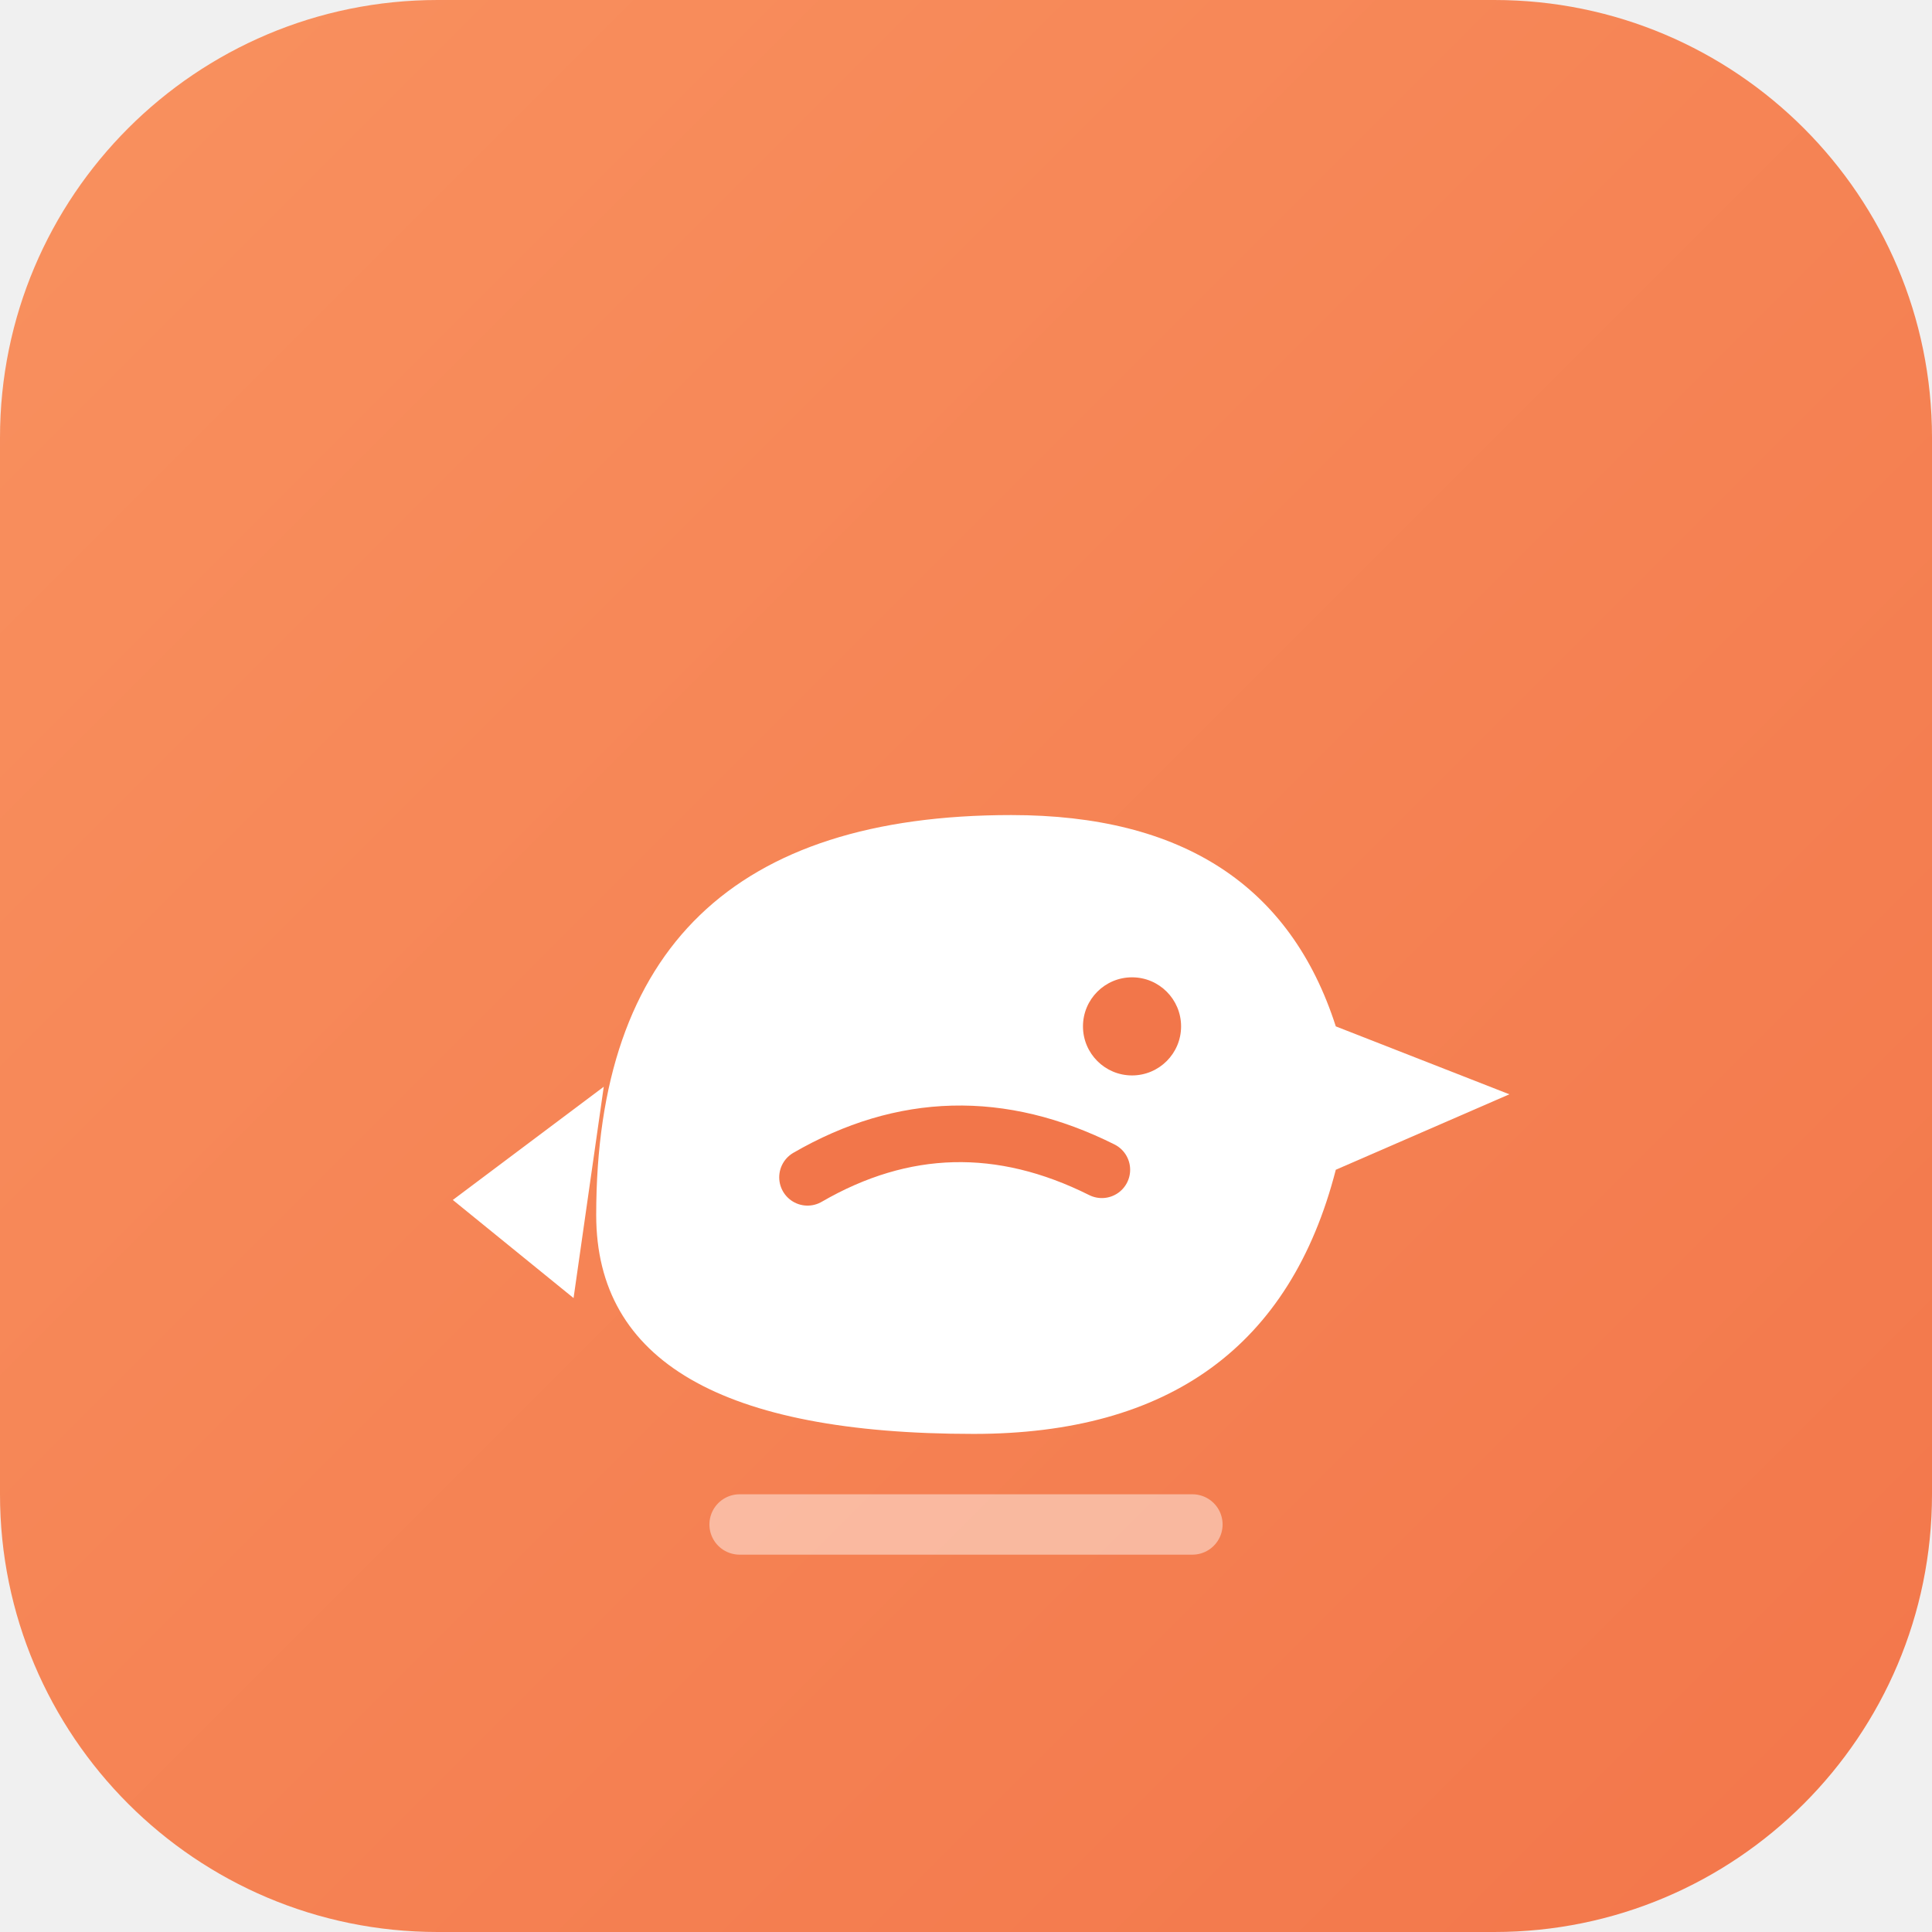
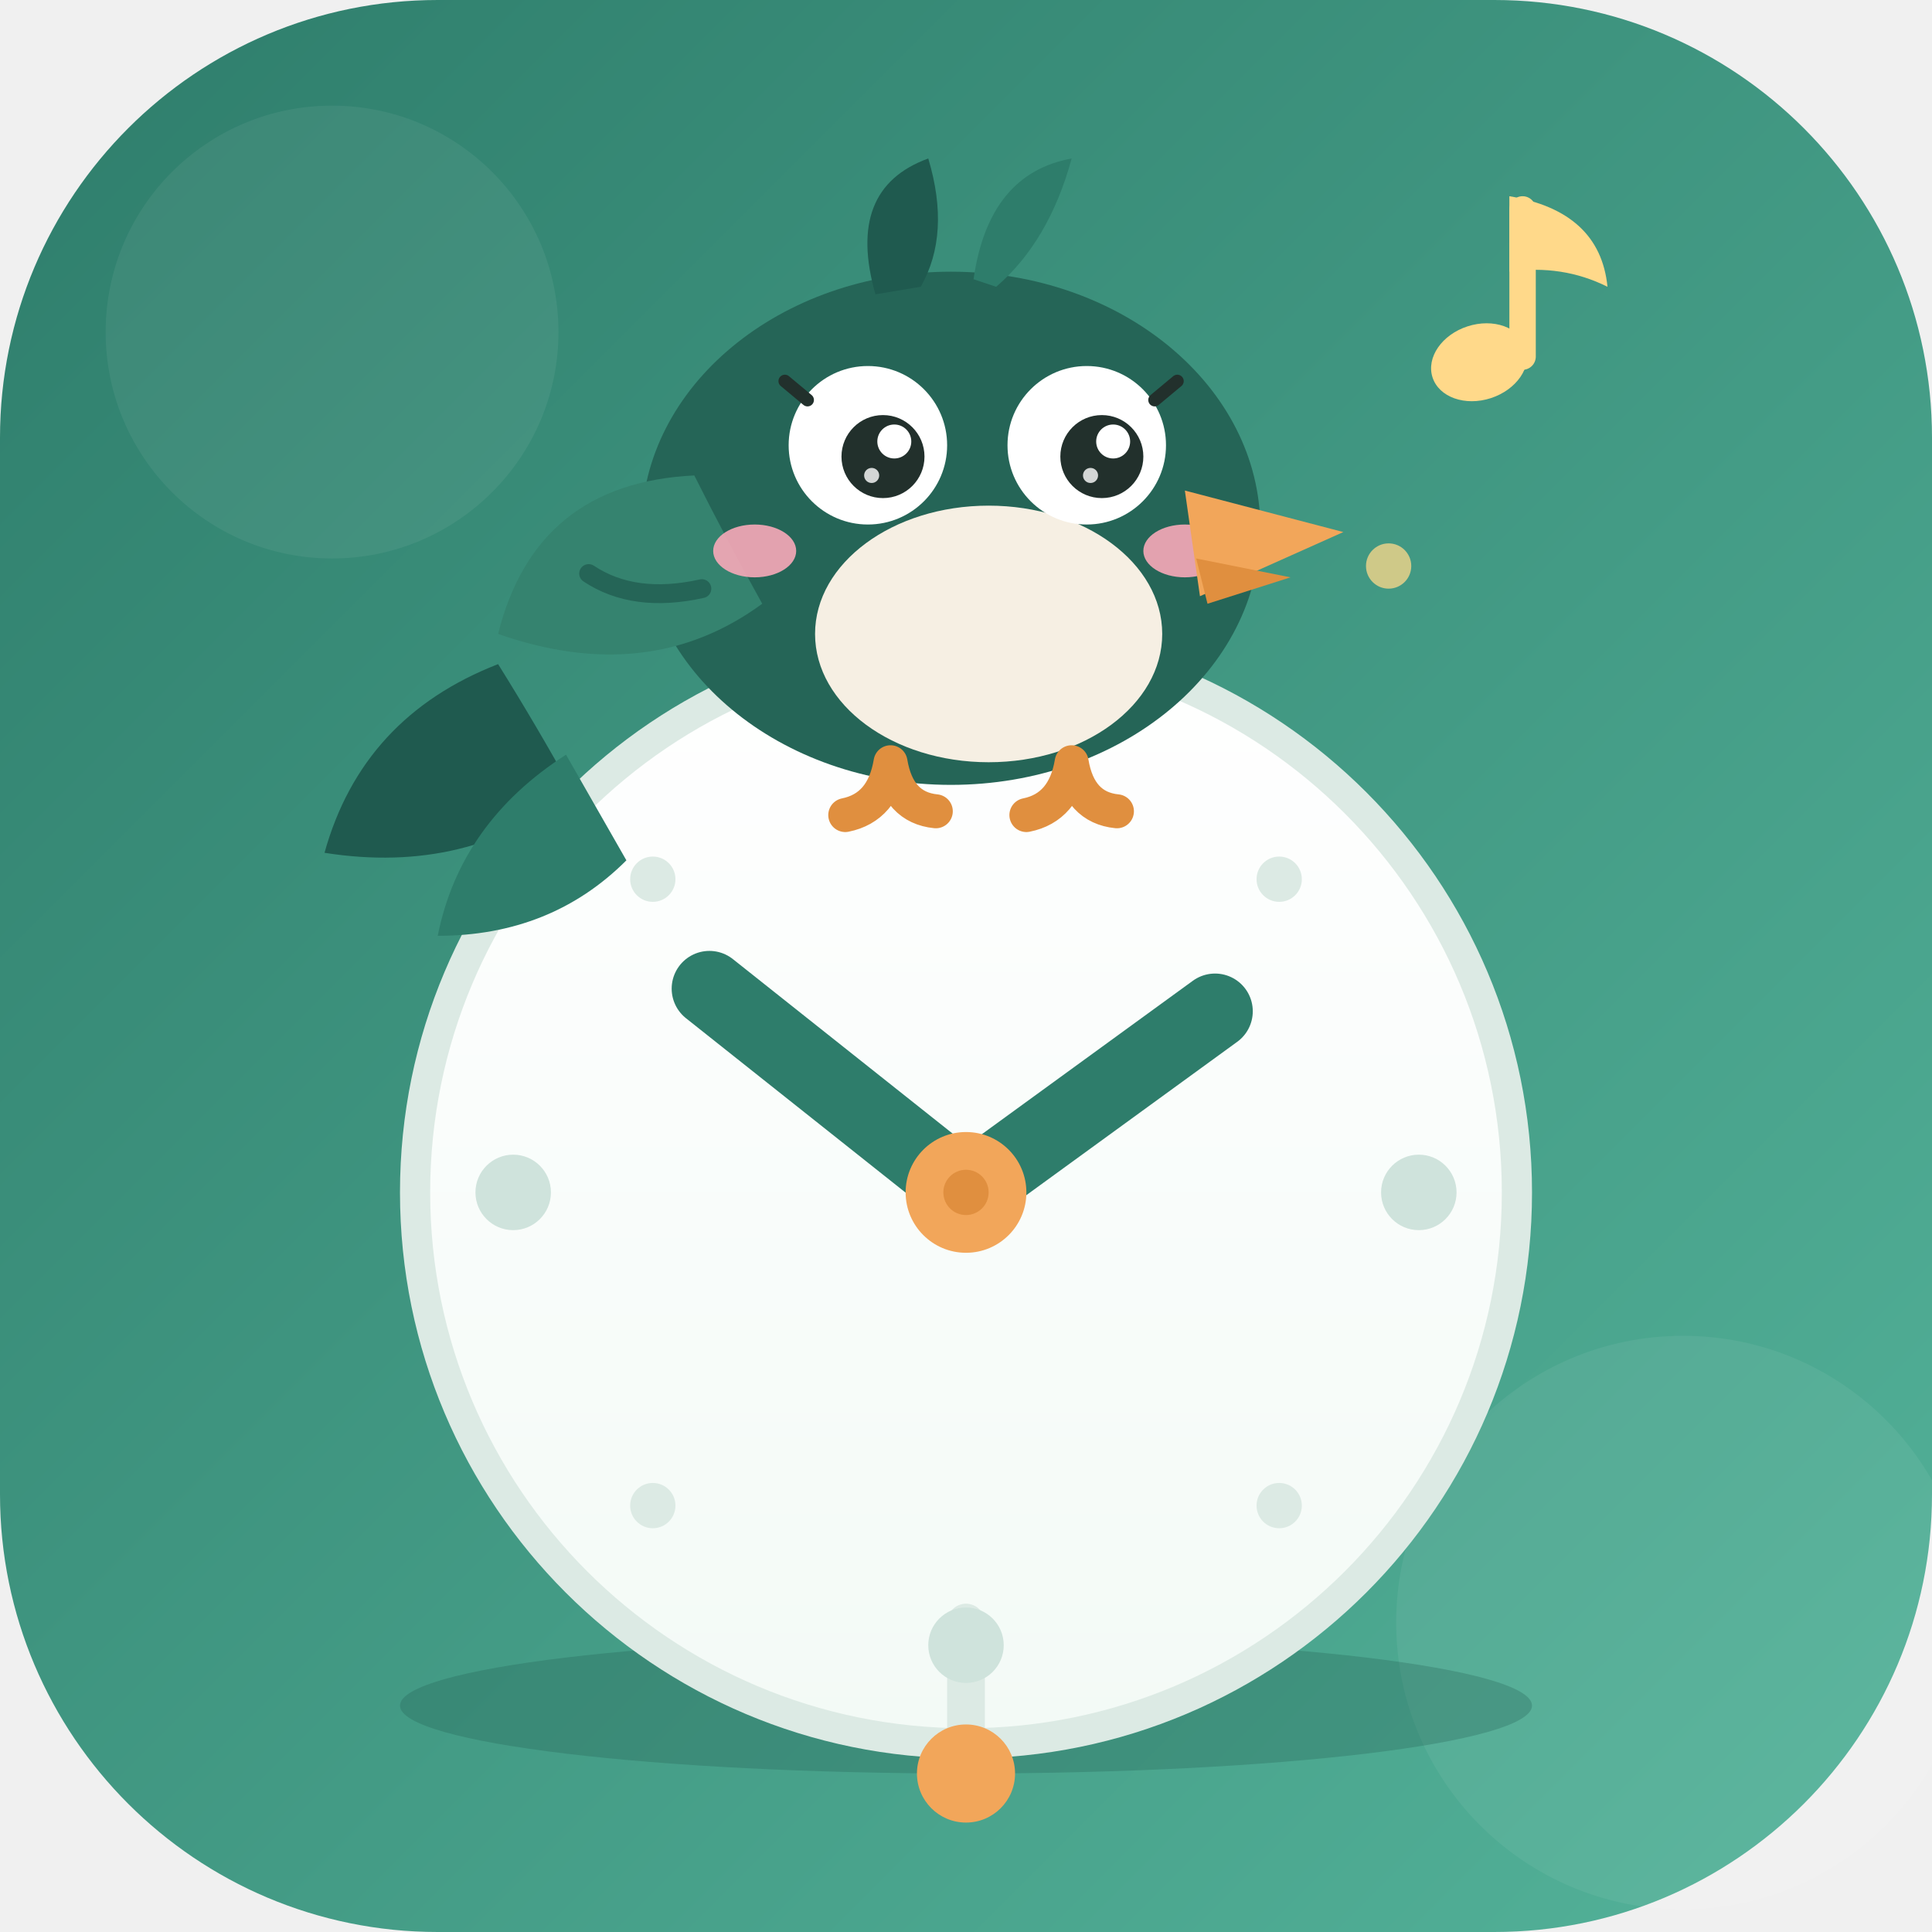
<svg xmlns="http://www.w3.org/2000/svg" viewBox="0 0 512 512">
  <defs>
    <linearGradient id="bg" x1="0" y1="0" x2="1" y2="1">
-       <stop offset="0" stop-color="#F9915F" />
-       <stop offset="1" stop-color="#F2764A" />
+       <stop offset="0" stop-color="#2E7D6B" />
+       <stop offset="1" stop-color="#54B39A" />
+     </linearGradient>
+     <linearGradient id="clockFace" x1="0" y1="0" x2="0" y2="1">
+       <stop offset="0" stop-color="#FFFFFF" />
+       <stop offset="1" stop-color="#F3FAF6" />
    </linearGradient>
  </defs>
  <rect width="512" height="512" rx="116" fill="url(#bg)" />
-   <path d="M158 322 Q158 216 268 216 Q336 216 354 272 L400 290 L354 310 Q336 380 258 380 Q158 380 158 322 Z" fill="#FFFFFF" />
-   <path d="M120 318 L160 288 L152 344 Z" fill="#FFFFFF" />
-   <circle cx="300" cy="272" r="13" fill="#F2764A" />
-   <path d="M214 312 Q252 290 292 310" stroke="#F2764A" stroke-width="15" fill="none" stroke-linecap="round" />
-   <path d="M196 404 H316" stroke="#FFFFFF" stroke-width="16" stroke-linecap="round" opacity=".45" />
+   <circle cx="88" cy="88" r="60" fill="#FFFFFF" opacity="0.06" />
+   <circle cx="446" cy="430" r="76" fill="#FFFFFF" opacity="0.06" />
+   <ellipse cx="256" cy="452" rx="150" ry="18" fill="#1F5A4F" opacity="0.28" />
+   <path d="M196 188 L256 138 L316 188 Z" fill="#F2A65A" />
+   <path d="M196 188 L256 138 L316 188 Z" fill="none" stroke="#E08F3F" stroke-width="6" stroke-linejoin="round" />
+   <circle cx="256" cy="316" r="146" fill="url(#clockFace)" />
+   <circle cx="256" cy="316" r="146" fill="none" stroke="#DCEAE4" stroke-width="8" />
+   <line x1="256" y1="430" x2="256" y2="462" stroke="#DCEAE4" stroke-width="10" stroke-linecap="round" />
+   <circle cx="256" cy="470" r="13" fill="#F2A65A" />
+   <circle cx="256" cy="196" r="10" fill="#CFE3DC" />
+   <circle cx="376" cy="316" r="10" fill="#CFE3DC" />
+   <circle cx="256" cy="436" r="10" fill="#CFE3DC" />
+   <circle cx="136" cy="316" r="10" fill="#CFE3DC" />
+   <circle cx="339" cy="233" r="6" fill="#DCEAE4" />
+   <circle cx="339" cy="399" r="6" fill="#DCEAE4" />
+   <circle cx="173" cy="399" r="6" fill="#DCEAE4" />
+   <circle cx="173" cy="233" r="6" fill="#DCEAE4" />
+   <path d="M256 316 L188 262" stroke="#2E7D6B" stroke-width="20" stroke-linecap="round" fill="none" />
+   <path d="M256 316 L322 268" stroke="#2E7D6B" stroke-width="20" stroke-linecap="round" fill="none" />
+   <circle cx="256" cy="316" r="16" fill="#F2A65A" />
+   <circle cx="256" cy="316" r="6" fill="#E08F3F" />
+   <path d="M132 176 Q96 190 86 226 Q124 232 152 210 Q142 192 132 176 Z" fill="#1F5A4F" />
+   <path d="M150 200 Q122 218 116 248 Q146 248 166 228 Z" fill="#2E7D6B" />
+   <ellipse cx="252" cy="140" rx="82" ry="68" fill="#256557" />
+   <ellipse cx="262" cy="168" rx="46" ry="34" fill="#F6EFE3" />
+   <path d="M232 78 Q224 50 246 42 Q252 62 244 76 Z" fill="#1F5A4F" />
+   <path d="M258 74 Q262 46 284 42 Q278 64 264 76 Z" fill="#2E7D6B" />
+   <path d="M184 126 Q142 128 132 168 Q172 182 202 160 Q192 142 184 126 Z" fill="#35836F" />
+   <path d="M156 152 Q168 160 186 156" stroke="#256557" stroke-width="5" stroke-linecap="round" fill="none" />
+   <circle cx="230" cy="118" r="21" fill="#FFFFFF" />
+   <circle cx="288" cy="118" r="21" fill="#FFFFFF" />
+   <circle cx="234" cy="121" r="11" fill="#22302C" />
+   <circle cx="292" cy="121" r="11" fill="#22302C" />
+   <circle cx="237" cy="117" r="4.5" fill="#FFFFFF" />
+   <circle cx="295" cy="117" r="4.5" fill="#FFFFFF" />
+   <circle cx="231" cy="126" r="2" fill="#FFFFFF" opacity=".8" />
+   <circle cx="289" cy="126" r="2" fill="#FFFFFF" opacity=".8" />
+   <path d="M214 106 l-6 -5 M306 106 l6 -5" stroke="#22302C" stroke-width="3.4" stroke-linecap="round" />
+   <ellipse cx="200" cy="146" rx="11" ry="7" fill="#F7A8B8" opacity=".9" />
+   <ellipse cx="314" cy="146" rx="11" ry="7" fill="#F7A8B8" opacity=".9" />
+   <path d="M314 130 L356 141 L318 158 Z" fill="#F2A65A" />
+   <path d="M317 148 L342 153 L320 160 Z" fill="#E08F3F" />
+   <path d="M236 202 q -2 12 -12 14 M236 202 q 2 12 12 13" stroke="#E08F3F" stroke-width="9" stroke-linecap="round" fill="none" />
+   <path d="M284 202 q -2 12 -12 14 M284 202 q 2 12 12 13" stroke="#E08F3F" stroke-width="9" stroke-linecap="round" fill="none" />
+   <g fill="#FFD98A">
+     <ellipse cx="392" cy="96" rx="13" ry="10" transform="rotate(-18 392 96)" />
+     <rect x="400" y="52" width="7" height="46" rx="3.5" />
+     <path d="M400 52 Q424 56 426 76 Q414 70 400 72 Z" />
+   </g>
+   <circle cx="368" cy="150" r="6" fill="#FFD98A" opacity=".75" />
</svg>
